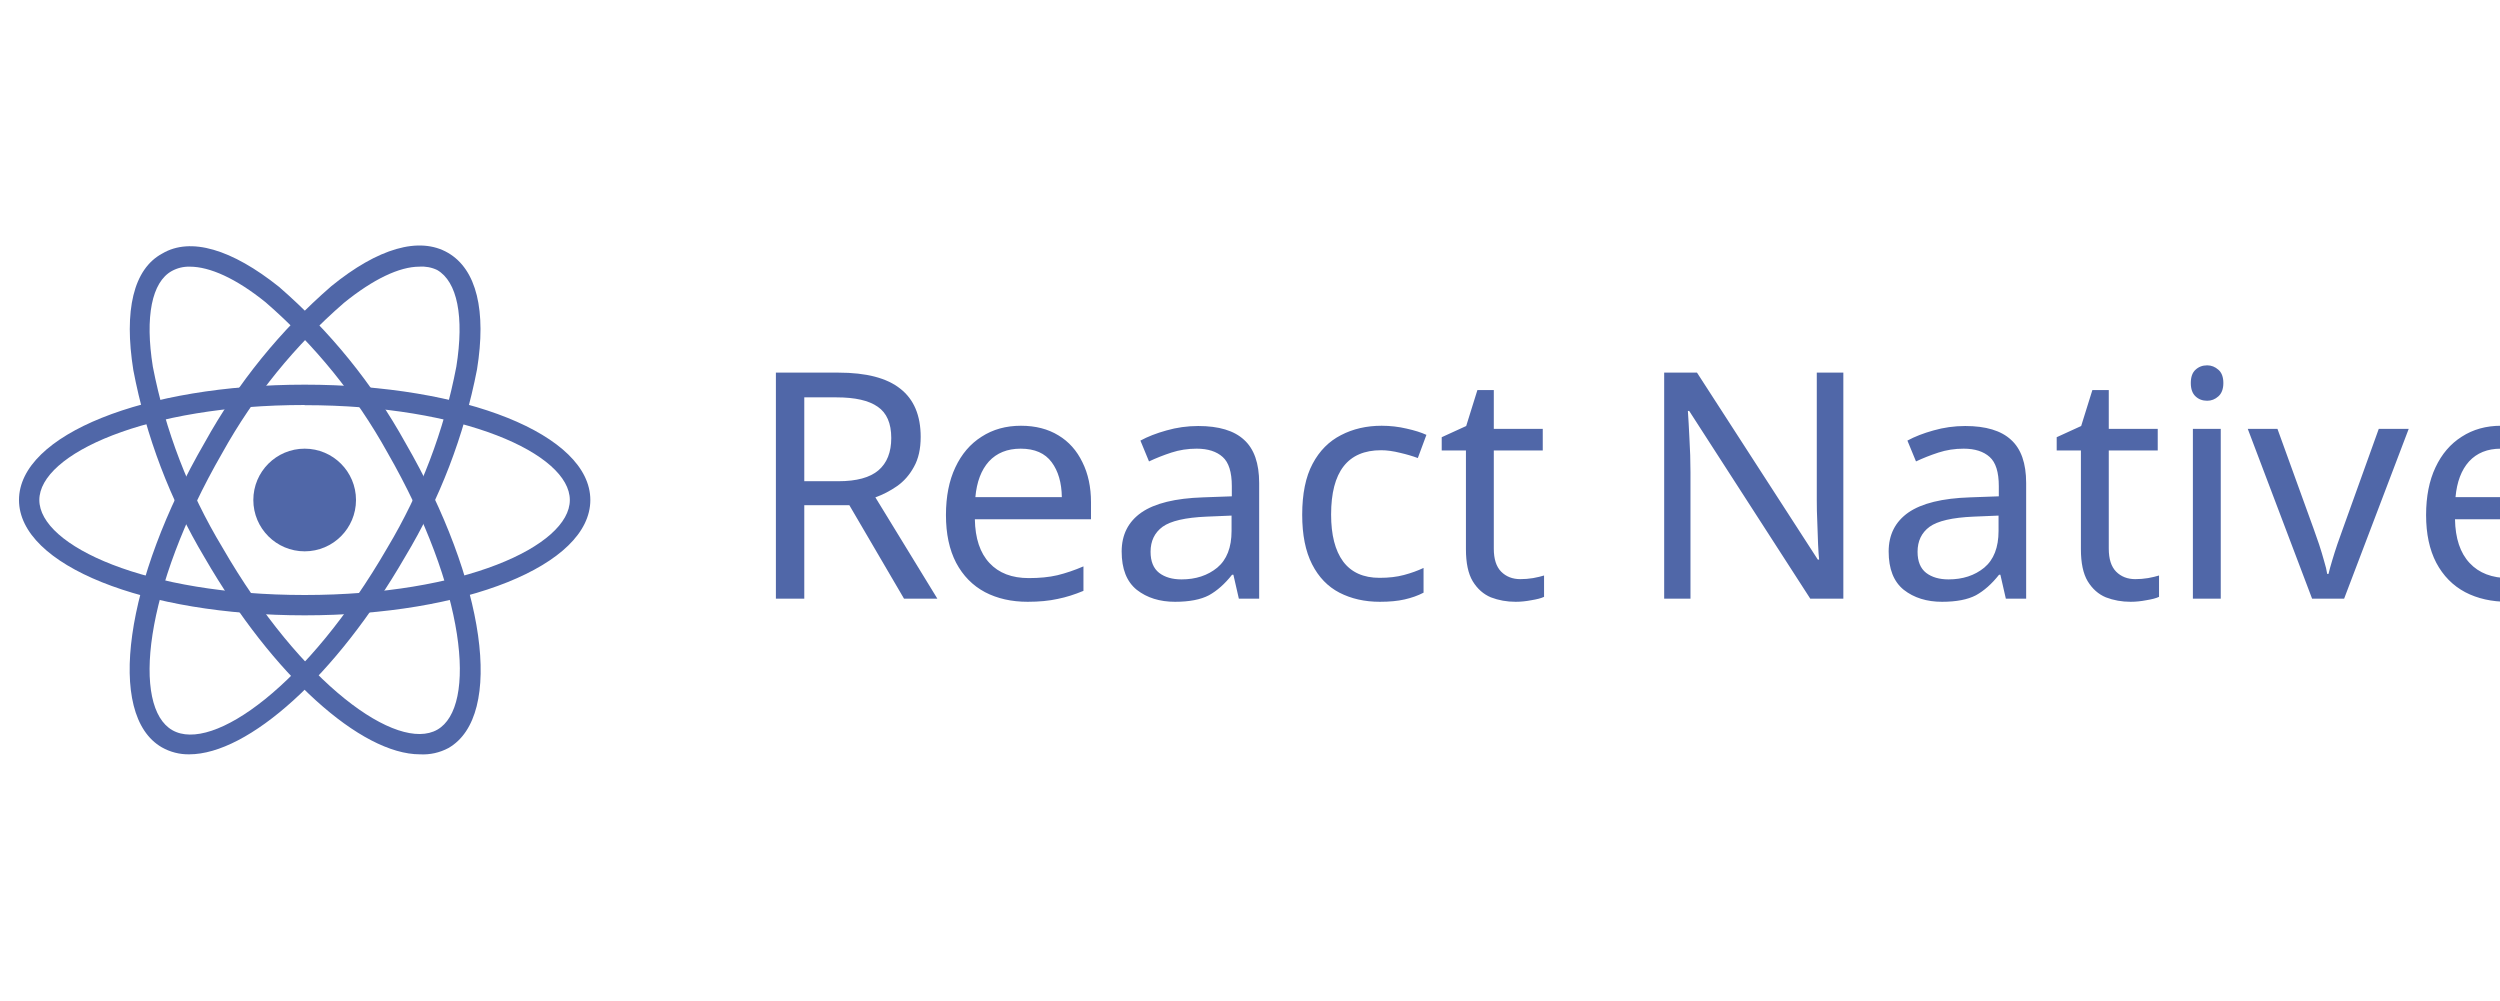
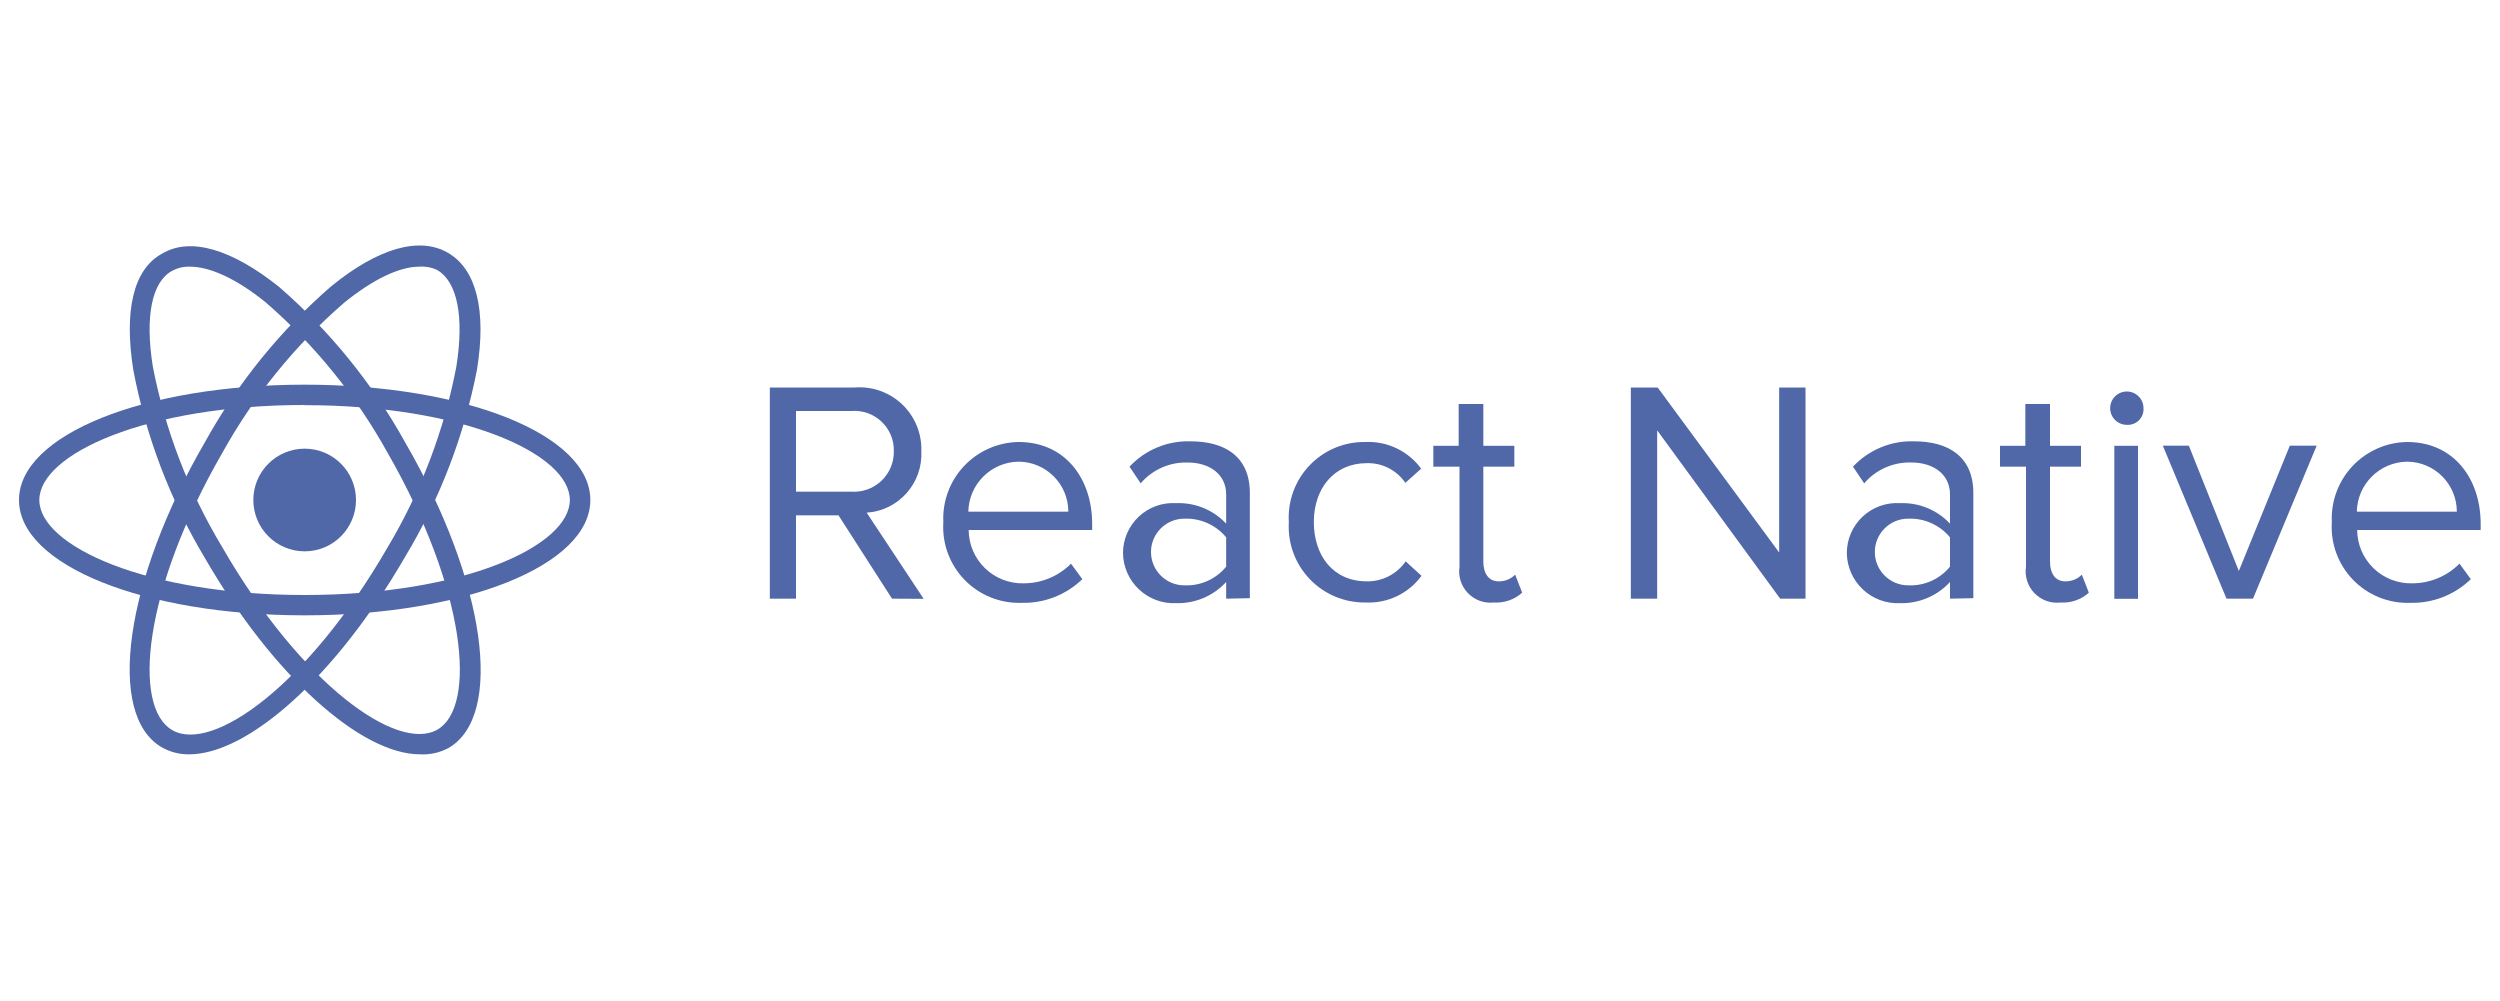
- <svg xmlns="http://www.w3.org/2000/svg" id="Layer_1" data-name="Layer 1" viewBox="0 0 150 60">
+ <svg xmlns="http://www.w3.org/2000/svg" viewBox="0 0 150 60">
  <defs>
-     <style>.reactn-1,.reactn-2{fill:#5067a8;}.reactn-2{font-size:19px;font-family:ProximaNova-Regular, Proxima
-             Nova;}.reactn-3{letter-spacing:-0.03em;}
-         </style>
+     <style>.retn-1{fill:#5067a8;}</style>
  </defs>
-   <circle class="reactn-1" cx="18.28" cy="30" r="3.08" />
-   <path class="reactn-1" d="M18.28,36.92c-9.61,0-17.14-3-17.14-6.92s7.53-6.92,17.14-6.92,17.14,3,17.14,6.92S27.89,36.92,18.28,36.92Zm0-12.62c-9.52,0-15.92,2.95-15.92,5.7s6.4,5.7,15.92,5.7S34.19,32.76,34.19,30,27.8,24.31,18.28,24.31Z" />
-   <path class="reactn-1" d="M11.35,45.26a3.23,3.23,0,0,1-1.64-.42c-3.36-1.94-2.23-10,2.58-18.3a34.54,34.54,0,0,1,7.59-9.37c2.8-2.28,5.28-3,7-2s2.31,3.48,1.74,7a34.56,34.56,0,0,1-4.32,11.25C20.16,40.58,14.89,45.26,11.35,45.26ZM25.16,16c-1.19,0-2.77.75-4.52,2.17a33.32,33.32,0,0,0-7.3,9c-4.76,8.25-5.41,15.26-3,16.64s8.13-2.69,12.9-10.94A33.33,33.33,0,0,0,27.38,22c.48-3,.06-5.1-1.15-5.8h0A2.12,2.12,0,0,0,25.16,16Z" />
-   <path class="reactn-1" d="M25.2,45.26c-3.54,0-8.81-4.69-12.92-11.8A34.56,34.56,0,0,1,8,22.21c-.57-3.57,0-6.07,1.74-7h0c1.69-1,4.17-.26,7,2a34.55,34.55,0,0,1,7.59,9.37c4.81,8.32,5.94,16.36,2.58,18.3A3.23,3.23,0,0,1,25.2,45.26ZM11.39,16a2.12,2.12,0,0,0-1.08.26h0C9.11,16.92,8.69,19,9.17,22a33.33,33.33,0,0,0,4.17,10.84c4.76,8.25,10.51,12.31,12.9,10.94s1.74-8.39-3-16.64a33.32,33.32,0,0,0-7.3-9C14.16,16.7,12.58,16,11.39,16Z" />
-   <text class="reactn-2" transform="translate(44.71 35.92)">
-     <tspan class="reactn-3">R</tspan>
-     <tspan x="11" y="0">eact Native</tspan>
-   </text>
+   <circle class="retn-1" cx="18.28" cy="30" r="3.08" />
+   <path class="retn-1" d="M18.28,36.92c-9.61,0-17.14-3-17.14-6.92s7.53-6.92,17.14-6.92,17.14,3,17.14,6.92S27.89,36.92,18.28,36.92Zm0-12.62c-9.52,0-15.92,2.95-15.92,5.7s6.4,5.7,15.92,5.7S34.19,32.76,34.19,30,27.8,24.31,18.28,24.31Z" />
+   <path class="retn-1" d="M11.35,45.26a3.23,3.23,0,0,1-1.64-.42c-3.36-1.94-2.23-10,2.58-18.3a34.54,34.54,0,0,1,7.59-9.37c2.8-2.28,5.28-3,7-2s2.31,3.48,1.74,7a34.56,34.56,0,0,1-4.32,11.25C20.16,40.58,14.89,45.26,11.35,45.26ZM25.16,16c-1.19,0-2.77.75-4.52,2.17a33.32,33.32,0,0,0-7.3,9c-4.76,8.25-5.41,15.26-3,16.64s8.13-2.69,12.9-10.94A33.33,33.33,0,0,0,27.38,22c.48-3,.06-5.1-1.15-5.8h0A2.12,2.12,0,0,0,25.16,16Z" />
+   <path class="retn-1" d="M25.2,45.26c-3.54,0-8.81-4.69-12.92-11.8A34.56,34.56,0,0,1,8,22.21c-.57-3.57,0-6.07,1.74-7h0c1.69-1,4.17-.26,7,2a34.55,34.55,0,0,1,7.59,9.37c4.81,8.32,5.94,16.36,2.58,18.3A3.23,3.23,0,0,1,25.2,45.26ZM11.39,16a2.12,2.12,0,0,0-1.08.26h0C9.11,16.92,8.69,19,9.17,22a33.33,33.33,0,0,0,4.17,10.84c4.76,8.25,10.51,12.31,12.9,10.94s1.74-8.39-3-16.64a33.32,33.32,0,0,0-7.3-9C14.16,16.7,12.58,16,11.39,16Z" />
+   <path class="retn-1" d="M53.52,35.92l-3.21-5H47.76v5H46.19V23.25h5.09a3.71,3.71,0,0,1,4,3.82A3.52,3.52,0,0,1,52,30.76l3.42,5.17Zm.11-8.85a2.36,2.36,0,0,0-2.55-2.41H47.76V29.5h3.32A2.39,2.39,0,0,0,53.63,27.07Z" />
+   <path class="retn-1" d="M56.6,31.33a4.59,4.59,0,0,1,4.52-4.81c2.77,0,4.41,2.17,4.41,4.92v.36H58.12A3.22,3.22,0,0,0,61.41,35a4,4,0,0,0,2.85-1.18l.68.93a5.06,5.06,0,0,1-3.65,1.42A4.55,4.55,0,0,1,56.6,31.33Zm4.5-3.63a3.06,3.06,0,0,0-3,3h6A3,3,0,0,0,61.1,27.7Z" />
+   <path class="retn-1" d="M73.57,35.92v-1a3.94,3.94,0,0,1-3,1.27,3.05,3.05,0,0,1-3.19-3,3,3,0,0,1,3.19-3,3.89,3.89,0,0,1,3,1.23V29.67c0-1.22-1-1.92-2.32-1.92A3.58,3.58,0,0,0,68.44,29l-.67-1a4.8,4.8,0,0,1,3.67-1.52c2,0,3.55.87,3.55,3.1v6.31Zm0-1.94V32.24a3.1,3.1,0,0,0-2.51-1.12,2,2,0,1,0,0,4A3.06,3.06,0,0,0,73.57,34Z" />
+   <path class="retn-1" d="M77.33,31.33a4.53,4.53,0,0,1,4.58-4.81,3.93,3.93,0,0,1,3.36,1.6l-.95.85A2.7,2.7,0,0,0,82,27.79c-1.94,0-3.17,1.5-3.17,3.53S80,34.88,82,34.88a2.77,2.77,0,0,0,2.34-1.2l.95.87a3.93,3.93,0,0,1-3.36,1.6A4.55,4.55,0,0,1,77.33,31.33Z" />
+   <path class="retn-1" d="M87.57,34V28H86V26.75h1.52V24.24H89v2.51h1.86V28H89v5.7c0,.68.3,1.18.91,1.18a1.35,1.35,0,0,0,1-.4l.42,1.08a2.31,2.31,0,0,1-1.69.59A1.88,1.88,0,0,1,87.57,34Z" />
+   <path class="retn-1" d="M106.81,35.92,99.43,25.82V35.92H97.85V23.25h1.61l7.29,9.9v-9.9h1.58V35.92Z" />
+   <path class="retn-1" d="M117,35.92v-1a3.94,3.94,0,0,1-3,1.27,3.05,3.05,0,0,1-3.19-3,3,3,0,0,1,3.19-3,3.89,3.89,0,0,1,3,1.23V29.67c0-1.22-1-1.92-2.32-1.92A3.58,3.58,0,0,0,111.85,29l-.67-1a4.8,4.8,0,0,1,3.67-1.52c2,0,3.55.87,3.55,3.1v6.31ZM117,34V32.24a3.1,3.1,0,0,0-2.51-1.12,2,2,0,1,0,0,4A3.06,3.06,0,0,0,117,34Z" />
+   <path class="retn-1" d="M121.56,34V28H120V26.75h1.52V24.24H123v2.51h1.86V28H123v5.7c0,.68.3,1.18.91,1.18a1.35,1.35,0,0,0,1-.4l.42,1.08a2.31,2.31,0,0,1-1.69.59A1.88,1.88,0,0,1,121.56,34Z" />
+   <path class="retn-1" d="M126.61,24.49a1,1,0,0,1,1-1,1,1,0,0,1,1,1,.94.94,0,0,1-1,1A1,1,0,0,1,126.61,24.49Zm.25,11.44V26.75h1.42v9.18Z" />
+   <path class="retn-1" d="M133.59,35.92l-3.82-9.18h1.56l3,7.52,3.06-7.52H139l-3.82,9.18Z" />
+   <path class="retn-1" d="M139.91,31.33a4.59,4.59,0,0,1,4.52-4.81c2.77,0,4.41,2.17,4.41,4.92v.36h-7.41A3.22,3.22,0,0,0,144.72,35a4,4,0,0,0,2.85-1.18l.68.93a5.06,5.06,0,0,1-3.65,1.42A4.55,4.55,0,0,1,139.91,31.33Zm4.5-3.63a3.06,3.06,0,0,0-3,3h6A3,3,0,0,0,144.42,27.7Z" />
</svg>
